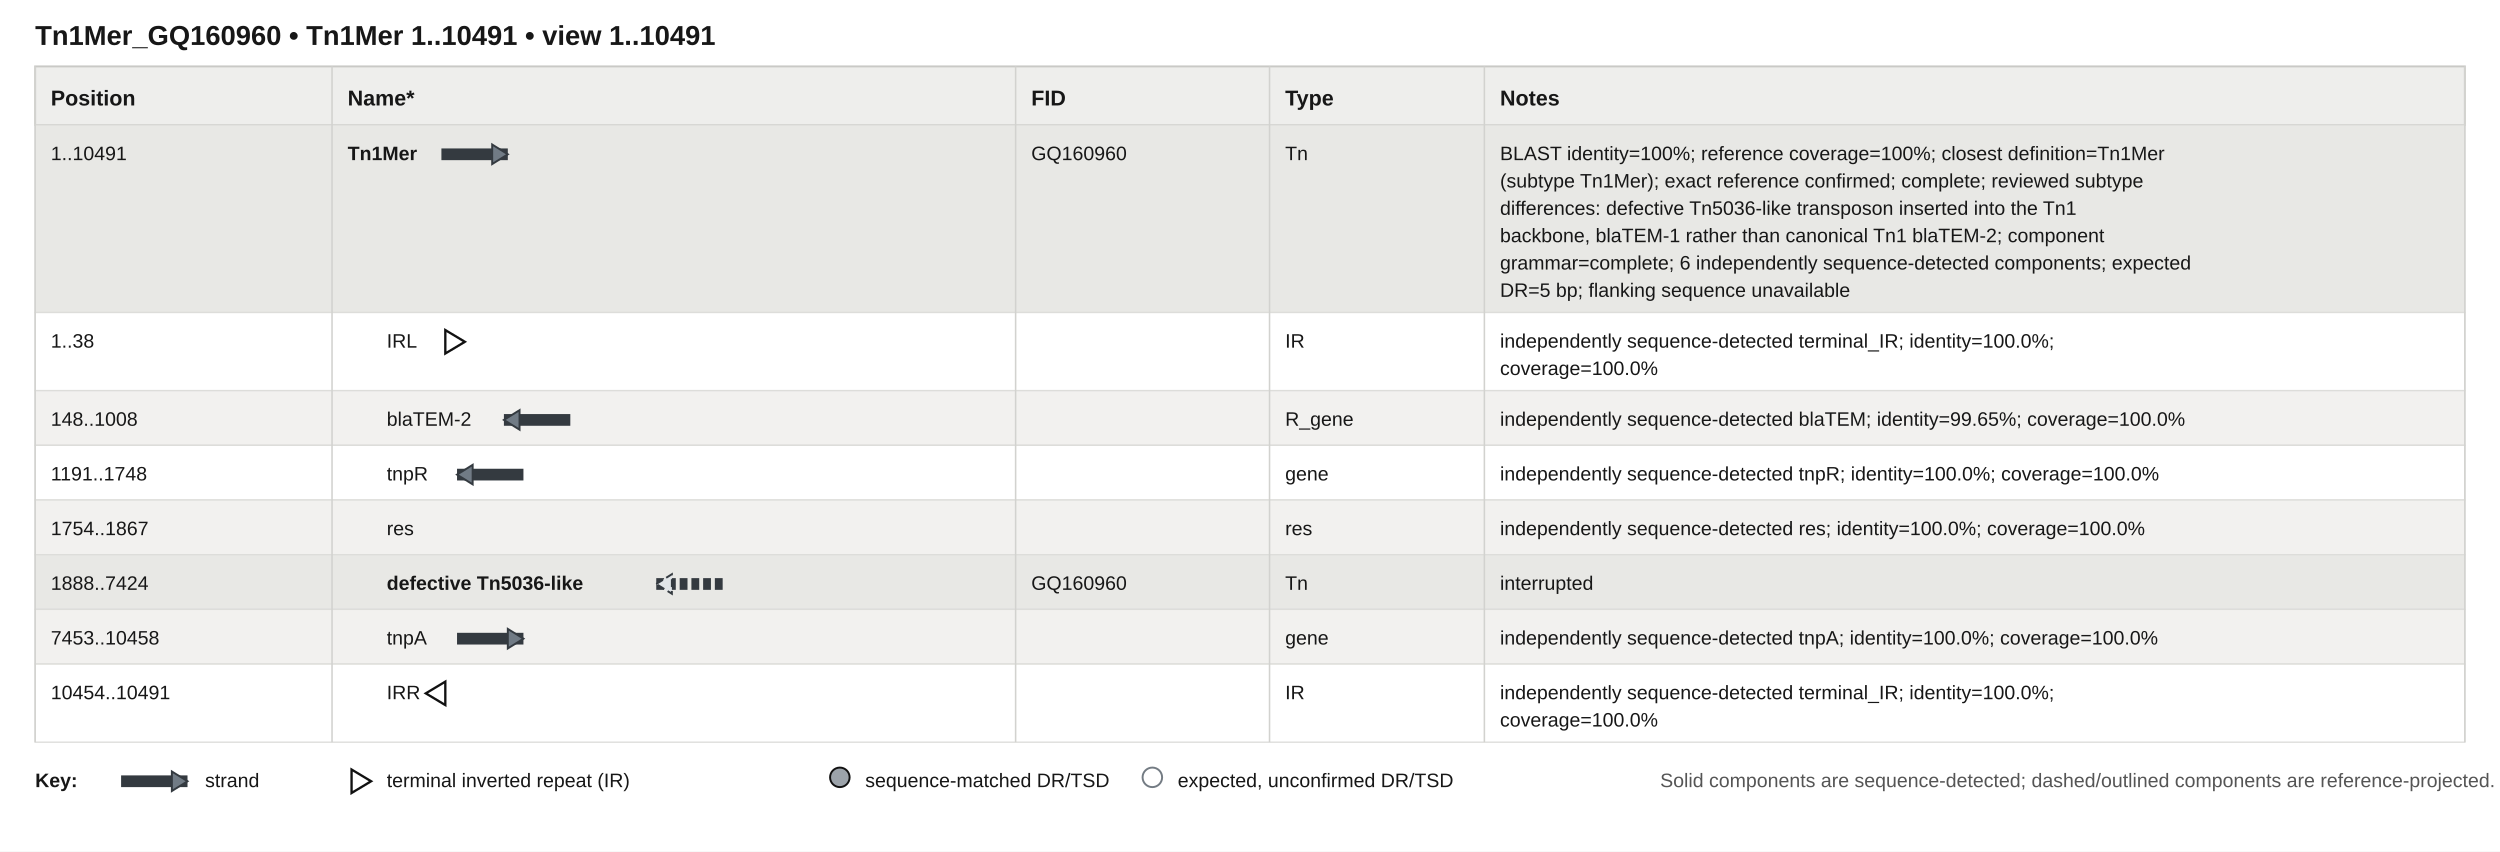
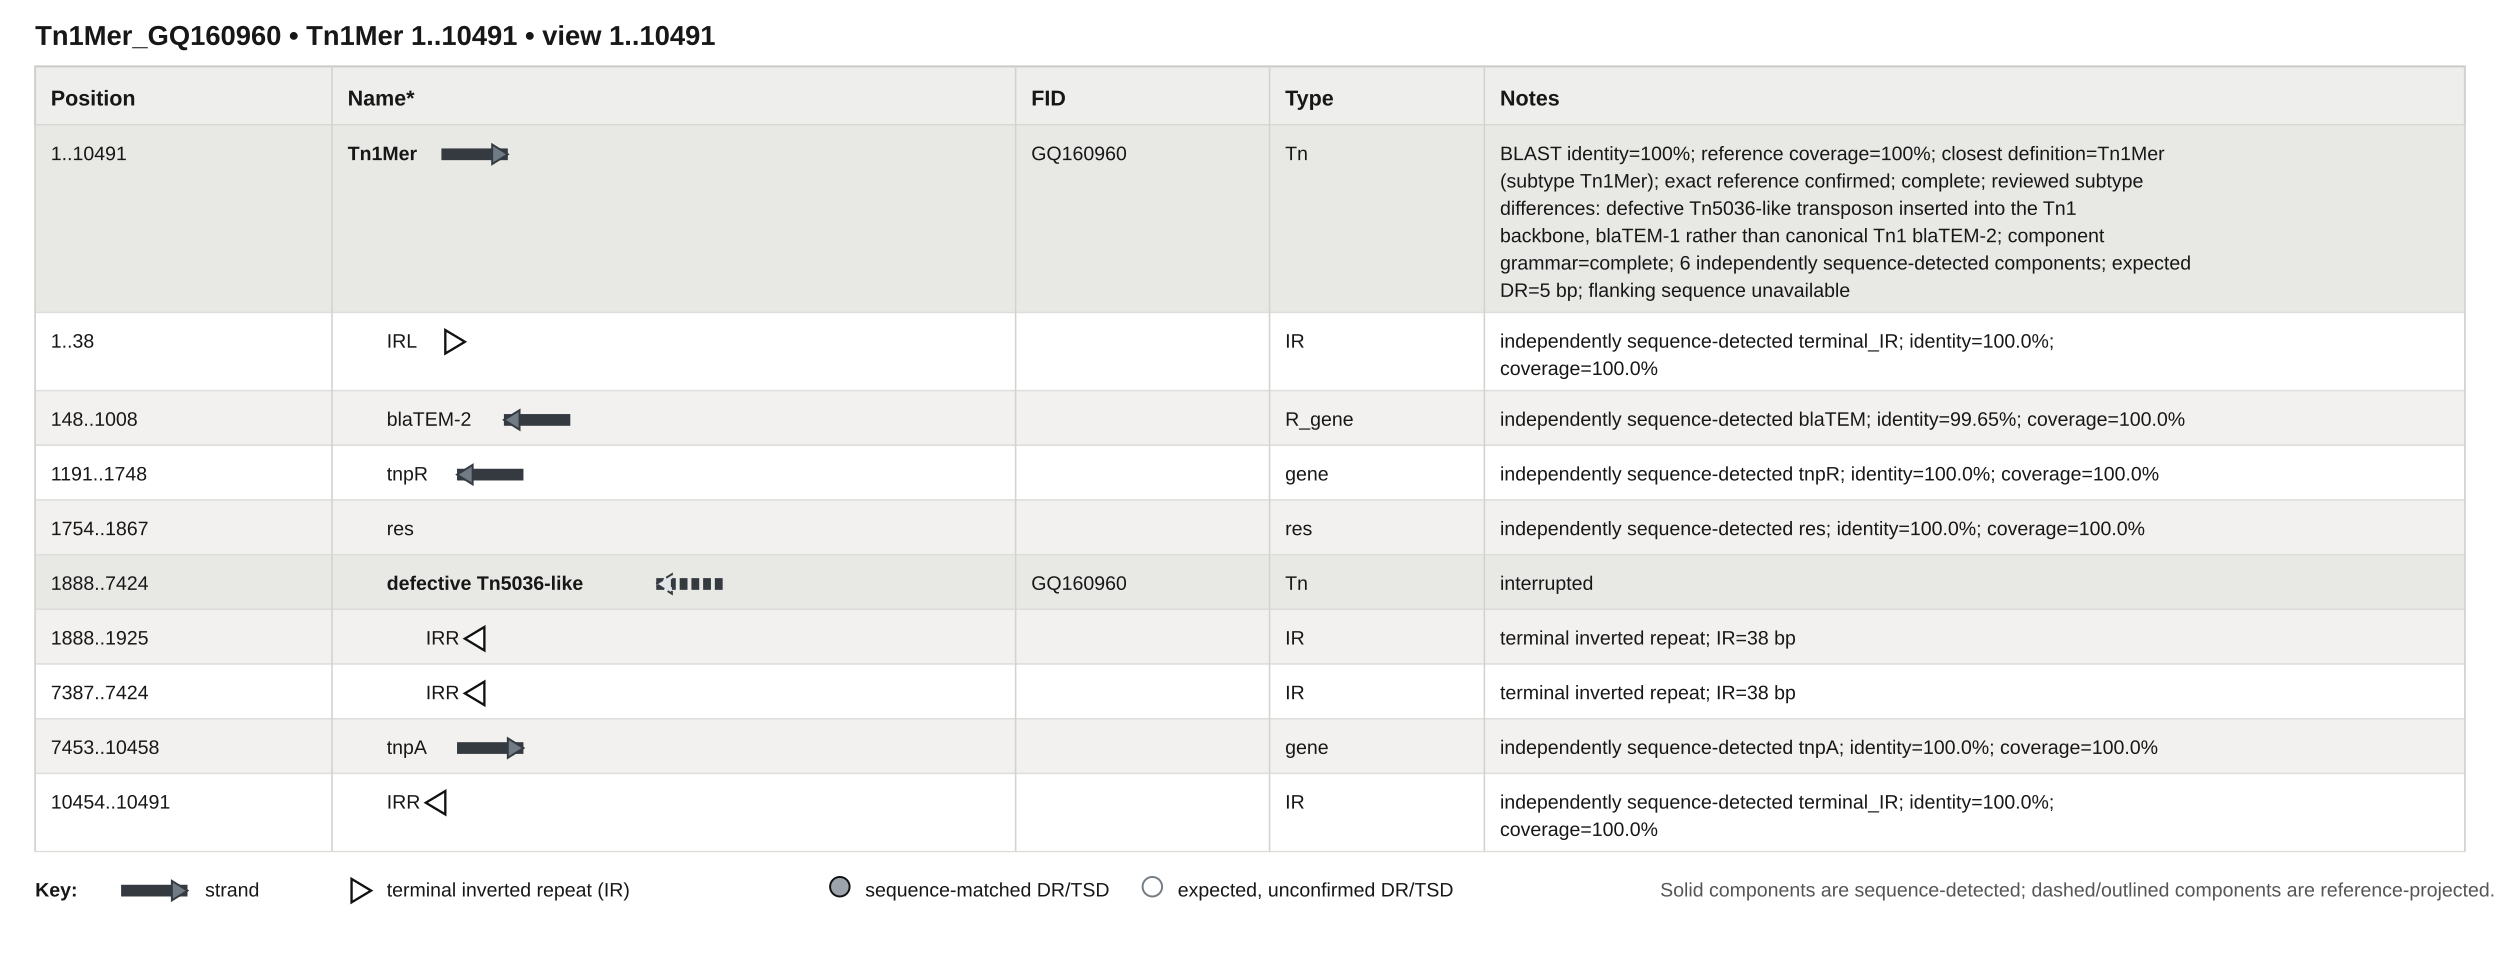
- <svg xmlns="http://www.w3.org/2000/svg" width="1280" height="436" style="background:#fff;font-family:Arial,Helvetica,sans-serif">
-   <rect x="0" y="0" width="1280" height="436" fill="#fff" />
+ <svg xmlns="http://www.w3.org/2000/svg" width="1280" height="492" style="background:#fff;font-family:Arial,Helvetica,sans-serif">
+   <rect x="0" y="0" width="1280" height="492" fill="#fff" />
  <text x="18.0" y="23.0" font-size="14" font-weight="bold" text-anchor="start" fill="#171717">Tn1Mer_GQ160960 • Tn1Mer 1..10491 • view 1..10491</text>
  <rect x="18" y="34" width="1244" height="30" fill="#eeeeec" stroke="#c9c9c6" />
  <text x="26.0" y="54.0" font-size="11" font-weight="bold" text-anchor="start" fill="#171717">Position</text>
  <text x="178.0" y="54.0" font-size="11" font-weight="bold" text-anchor="start" fill="#171717">Name*</text>
  <text x="528.0" y="54.0" font-size="11" font-weight="bold" text-anchor="start" fill="#171717">FID</text>
  <text x="658.0" y="54.0" font-size="11" font-weight="bold" text-anchor="start" fill="#171717">Type</text>
  <text x="768.0" y="54.0" font-size="11" font-weight="bold" text-anchor="start" fill="#171717">Notes</text>
  <rect x="18" y="64" width="1244" height="96" fill="#e8e8e5" stroke="#ddddda" stroke-width="0.7" />
  <text x="26.0" y="82.0" font-size="10" font-weight="normal" text-anchor="start" fill="#171717">1..10491</text>
  <text x="178.0" y="82.0" font-size="10" font-weight="bold" text-anchor="start" fill="#171717">Tn1Mer</text>
  <line x1="226.0" y1="79.0" x2="260.0" y2="79.0" stroke="#343a40" stroke-width="6" />
  <polygon points="260.0,79.0 252.0,74.0 252.0,84.0" fill="#717b85" stroke="#343a40" />
  <text x="528.0" y="82.0" font-size="10" font-weight="normal" text-anchor="start" fill="#171717">GQ160960</text>
  <text x="658.0" y="82.0" font-size="10" font-weight="normal" text-anchor="start" fill="#171717">Tn</text>
  <text x="768.0" y="82.0" font-size="10" font-weight="normal" text-anchor="start" fill="#171717">BLAST identity=100%; reference coverage=100%; closest definition=Tn1Mer</text>
  <text x="768.0" y="96.0" font-size="10" font-weight="normal" text-anchor="start" fill="#171717">(subtype Tn1Mer); exact reference confirmed; complete; reviewed subtype</text>
  <text x="768.0" y="110.0" font-size="10" font-weight="normal" text-anchor="start" fill="#171717">differences: defective Tn5036-like transposon inserted into the Tn1</text>
  <text x="768.0" y="124.0" font-size="10" font-weight="normal" text-anchor="start" fill="#171717">backbone, blaTEM-1 rather than canonical Tn1 blaTEM-2; component</text>
  <text x="768.0" y="138.0" font-size="10" font-weight="normal" text-anchor="start" fill="#171717">grammar=complete; 6 independently sequence-detected components; expected</text>
  <text x="768.0" y="152.0" font-size="10" font-weight="normal" text-anchor="start" fill="#171717">DR=5 bp; flanking sequence unavailable</text>
  <rect x="18" y="160" width="1244" height="40" fill="#ffffff" stroke="#ddddda" stroke-width="0.7" />
  <text x="26.0" y="178.0" font-size="10" font-weight="normal" text-anchor="start" fill="#171717">1..38</text>
  <text x="198.0" y="178.0" font-size="10" font-weight="normal" text-anchor="start" fill="#171717">IRL</text>
  <polygon points="228.0,169.0 238.0,175.0 228.0,181.0" fill="#fff" stroke="#111" stroke-width="1.2" />
  <text x="528.0" y="178.0" font-size="10" font-weight="normal" text-anchor="start" fill="#171717" />
  <text x="658.0" y="178.0" font-size="10" font-weight="normal" text-anchor="start" fill="#171717">IR</text>
  <text x="768.0" y="178.0" font-size="10" font-weight="normal" text-anchor="start" fill="#171717">independently sequence-detected terminal_IR; identity=100.0%;</text>
  <text x="768.0" y="192.0" font-size="10" font-weight="normal" text-anchor="start" fill="#171717">coverage=100.0%</text>
  <rect x="18" y="200" width="1244" height="28" fill="#f2f1ef" stroke="#ddddda" stroke-width="0.7" />
  <text x="26.0" y="218.0" font-size="10" font-weight="normal" text-anchor="start" fill="#171717">148..1008</text>
  <text x="198.0" y="218.0" font-size="10" font-weight="normal" text-anchor="start" fill="#171717">blaTEM-2</text>
  <line x1="292.0" y1="215.0" x2="258.0" y2="215.0" stroke="#343a40" stroke-width="6" />
  <polygon points="258.0,215.0 266.0,210.0 266.0,220.0" fill="#717b85" stroke="#343a40" />
  <text x="528.0" y="218.0" font-size="10" font-weight="normal" text-anchor="start" fill="#171717" />
  <text x="658.0" y="218.0" font-size="10" font-weight="normal" text-anchor="start" fill="#171717">R_gene</text>
  <text x="768.0" y="218.0" font-size="10" font-weight="normal" text-anchor="start" fill="#171717">independently sequence-detected blaTEM; identity=99.65%; coverage=100.0%</text>
  <rect x="18" y="228" width="1244" height="28" fill="#ffffff" stroke="#ddddda" stroke-width="0.7" />
  <text x="26.0" y="246.0" font-size="10" font-weight="normal" text-anchor="start" fill="#171717">1191..1748</text>
  <text x="198.0" y="246.0" font-size="10" font-weight="normal" text-anchor="start" fill="#171717">tnpR</text>
  <line x1="268.0" y1="243.0" x2="234.0" y2="243.0" stroke="#343a40" stroke-width="6" />
  <polygon points="234.0,243.0 242.0,238.0 242.0,248.0" fill="#717b85" stroke="#343a40" />
  <text x="528.0" y="246.0" font-size="10" font-weight="normal" text-anchor="start" fill="#171717" />
  <text x="658.0" y="246.0" font-size="10" font-weight="normal" text-anchor="start" fill="#171717">gene</text>
  <text x="768.0" y="246.0" font-size="10" font-weight="normal" text-anchor="start" fill="#171717">independently sequence-detected tnpR; identity=100.0%; coverage=100.0%</text>
  <rect x="18" y="256" width="1244" height="28" fill="#f2f1ef" stroke="#ddddda" stroke-width="0.7" />
  <text x="26.0" y="274.0" font-size="10" font-weight="normal" text-anchor="start" fill="#171717">1754..1867</text>
  <text x="198.0" y="274.0" font-size="10" font-weight="normal" text-anchor="start" fill="#171717">res</text>
  <text x="528.0" y="274.0" font-size="10" font-weight="normal" text-anchor="start" fill="#171717" />
  <text x="658.0" y="274.0" font-size="10" font-weight="normal" text-anchor="start" fill="#171717">res</text>
  <text x="768.0" y="274.0" font-size="10" font-weight="normal" text-anchor="start" fill="#171717">independently sequence-detected res; identity=100.0%; coverage=100.0%</text>
  <rect x="18" y="284" width="1244" height="28" fill="#e8e8e5" stroke="#ddddda" stroke-width="0.7" />
  <text x="26.0" y="302.0" font-size="10" font-weight="normal" text-anchor="start" fill="#171717">1888..7424</text>
  <text x="198.0" y="302.0" font-size="10" font-weight="bold" text-anchor="start" fill="#171717">defective Tn5036-like</text>
  <line x1="370.0" y1="299.0" x2="336.0" y2="299.0" stroke="#343a40" stroke-width="6" stroke-dasharray="4,2" />
  <polygon points="336.0,299.0 344.0,294.0 344.0,304.0" fill="#e1e5e8" stroke="#343a40" stroke-dasharray="4,2" />
  <text x="528.0" y="302.0" font-size="10" font-weight="normal" text-anchor="start" fill="#171717">GQ160960</text>
  <text x="658.0" y="302.0" font-size="10" font-weight="normal" text-anchor="start" fill="#171717">Tn</text>
  <text x="768.0" y="302.0" font-size="10" font-weight="normal" text-anchor="start" fill="#171717">interrupted</text>
  <rect x="18" y="312" width="1244" height="28" fill="#f2f1ef" stroke="#ddddda" stroke-width="0.7" />
-   <text x="26.0" y="330.0" font-size="10" font-weight="normal" text-anchor="start" fill="#171717">7453..10458</text>
-   <text x="198.0" y="330.0" font-size="10" font-weight="normal" text-anchor="start" fill="#171717">tnpA</text>
-   <line x1="234.0" y1="327.0" x2="268.0" y2="327.0" stroke="#343a40" stroke-width="6" />
-   <polygon points="268.0,327.0 260.0,322.0 260.0,332.0" fill="#717b85" stroke="#343a40" />
+   <text x="26.0" y="330.0" font-size="10" font-weight="normal" text-anchor="start" fill="#171717">1888..1925</text>
+   <text x="218.0" y="330.0" font-size="10" font-weight="normal" text-anchor="start" fill="#171717">IRR</text>
+   <polygon points="248.0,321.0 238.0,327.0 248.0,333.0" fill="#fff" stroke="#111" stroke-width="1.2" />
  <text x="528.0" y="330.0" font-size="10" font-weight="normal" text-anchor="start" fill="#171717" />
-   <text x="658.0" y="330.0" font-size="10" font-weight="normal" text-anchor="start" fill="#171717">gene</text>
-   <text x="768.0" y="330.0" font-size="10" font-weight="normal" text-anchor="start" fill="#171717">independently sequence-detected tnpA; identity=100.0%; coverage=100.0%</text>
-   <rect x="18" y="340" width="1244" height="40" fill="#ffffff" stroke="#ddddda" stroke-width="0.7" />
-   <text x="26.0" y="358.0" font-size="10" font-weight="normal" text-anchor="start" fill="#171717">10454..10491</text>
-   <text x="198.0" y="358.0" font-size="10" font-weight="normal" text-anchor="start" fill="#171717">IRR</text>
-   <polygon points="228.0,349.0 218.0,355.0 228.0,361.0" fill="#fff" stroke="#111" stroke-width="1.2" />
+   <text x="658.0" y="330.0" font-size="10" font-weight="normal" text-anchor="start" fill="#171717">IR</text>
+   <text x="768.0" y="330.0" font-size="10" font-weight="normal" text-anchor="start" fill="#171717">terminal inverted repeat; IR=38 bp</text>
+   <rect x="18" y="340" width="1244" height="28" fill="#ffffff" stroke="#ddddda" stroke-width="0.7" />
+   <text x="26.0" y="358.0" font-size="10" font-weight="normal" text-anchor="start" fill="#171717">7387..7424</text>
+   <text x="218.0" y="358.0" font-size="10" font-weight="normal" text-anchor="start" fill="#171717">IRR</text>
+   <polygon points="248.0,349.0 238.0,355.0 248.0,361.0" fill="#fff" stroke="#111" stroke-width="1.2" />
  <text x="528.0" y="358.0" font-size="10" font-weight="normal" text-anchor="start" fill="#171717" />
  <text x="658.0" y="358.0" font-size="10" font-weight="normal" text-anchor="start" fill="#171717">IR</text>
-   <text x="768.0" y="358.0" font-size="10" font-weight="normal" text-anchor="start" fill="#171717">independently sequence-detected terminal_IR; identity=100.0%;</text>
-   <text x="768.0" y="372.0" font-size="10" font-weight="normal" text-anchor="start" fill="#171717">coverage=100.0%</text>
-   <line x1="18" y1="34" x2="18" y2="380" stroke="#d2d2cf" stroke-width="0.8" />
-   <line x1="170" y1="34" x2="170" y2="380" stroke="#d2d2cf" stroke-width="0.8" />
-   <line x1="520" y1="34" x2="520" y2="380" stroke="#d2d2cf" stroke-width="0.8" />
-   <line x1="650" y1="34" x2="650" y2="380" stroke="#d2d2cf" stroke-width="0.8" />
-   <line x1="760" y1="34" x2="760" y2="380" stroke="#d2d2cf" stroke-width="0.8" />
-   <line x1="1262" y1="34" x2="1262" y2="380" stroke="#d2d2cf" stroke-width="0.8" />
-   <text x="18.0" y="403.0" font-size="10" font-weight="bold" text-anchor="start" fill="#171717">Key:</text>
-   <line x1="62.0" y1="400.0" x2="96.0" y2="400.0" stroke="#343a40" stroke-width="6" />
-   <polygon points="96.0,400.0 88.0,395.0 88.0,405.0" fill="#717b85" stroke="#343a40" />
-   <text x="105.0" y="403.0" font-size="10" font-weight="normal" text-anchor="start" fill="#171717">strand</text>
-   <polygon points="180.0,394.0 190.0,400.0 180.0,406.0" fill="#fff" stroke="#111" stroke-width="1.2" />
-   <text x="198.0" y="403.0" font-size="10" font-weight="normal" text-anchor="start" fill="#171717">terminal inverted repeat (IR)</text>
-   <circle cx="430" cy="398" r="5" fill="#9ca3aa" stroke="#111" />
-   <text x="443.0" y="403.0" font-size="10" font-weight="normal" text-anchor="start" fill="#171717">sequence-matched DR/TSD</text>
-   <circle cx="590" cy="398" r="5" fill="#fff" stroke="#737b83" />
-   <text x="603.0" y="403.0" font-size="10" font-weight="normal" text-anchor="start" fill="#171717">expected, unconfirmed DR/TSD</text>
-   <text x="850.0" y="403.0" font-size="10" font-weight="normal" text-anchor="start" fill="#555555">Solid components are sequence-detected; dashed/outlined components are reference-projected.</text>
+   <text x="768.0" y="358.0" font-size="10" font-weight="normal" text-anchor="start" fill="#171717">terminal inverted repeat; IR=38 bp</text>
+   <rect x="18" y="368" width="1244" height="28" fill="#f2f1ef" stroke="#ddddda" stroke-width="0.7" />
+   <text x="26.0" y="386.0" font-size="10" font-weight="normal" text-anchor="start" fill="#171717">7453..10458</text>
+   <text x="198.0" y="386.0" font-size="10" font-weight="normal" text-anchor="start" fill="#171717">tnpA</text>
+   <line x1="234.0" y1="383.0" x2="268.0" y2="383.0" stroke="#343a40" stroke-width="6" />
+   <polygon points="268.0,383.0 260.0,378.0 260.0,388.0" fill="#717b85" stroke="#343a40" />
+   <text x="528.0" y="386.0" font-size="10" font-weight="normal" text-anchor="start" fill="#171717" />
+   <text x="658.0" y="386.0" font-size="10" font-weight="normal" text-anchor="start" fill="#171717">gene</text>
+   <text x="768.0" y="386.0" font-size="10" font-weight="normal" text-anchor="start" fill="#171717">independently sequence-detected tnpA; identity=100.0%; coverage=100.0%</text>
+   <rect x="18" y="396" width="1244" height="40" fill="#ffffff" stroke="#ddddda" stroke-width="0.7" />
+   <text x="26.0" y="414.0" font-size="10" font-weight="normal" text-anchor="start" fill="#171717">10454..10491</text>
+   <text x="198.0" y="414.0" font-size="10" font-weight="normal" text-anchor="start" fill="#171717">IRR</text>
+   <polygon points="228.0,405.0 218.0,411.0 228.0,417.0" fill="#fff" stroke="#111" stroke-width="1.2" />
+   <text x="528.0" y="414.0" font-size="10" font-weight="normal" text-anchor="start" fill="#171717" />
+   <text x="658.0" y="414.0" font-size="10" font-weight="normal" text-anchor="start" fill="#171717">IR</text>
+   <text x="768.0" y="414.0" font-size="10" font-weight="normal" text-anchor="start" fill="#171717">independently sequence-detected terminal_IR; identity=100.0%;</text>
+   <text x="768.0" y="428.0" font-size="10" font-weight="normal" text-anchor="start" fill="#171717">coverage=100.0%</text>
+   <line x1="18" y1="34" x2="18" y2="436" stroke="#d2d2cf" stroke-width="0.8" />
+   <line x1="170" y1="34" x2="170" y2="436" stroke="#d2d2cf" stroke-width="0.8" />
+   <line x1="520" y1="34" x2="520" y2="436" stroke="#d2d2cf" stroke-width="0.8" />
+   <line x1="650" y1="34" x2="650" y2="436" stroke="#d2d2cf" stroke-width="0.8" />
+   <line x1="760" y1="34" x2="760" y2="436" stroke="#d2d2cf" stroke-width="0.8" />
+   <line x1="1262" y1="34" x2="1262" y2="436" stroke="#d2d2cf" stroke-width="0.8" />
+   <text x="18.0" y="459.0" font-size="10" font-weight="bold" text-anchor="start" fill="#171717">Key:</text>
+   <line x1="62.0" y1="456.0" x2="96.0" y2="456.0" stroke="#343a40" stroke-width="6" />
+   <polygon points="96.0,456.0 88.0,451.0 88.0,461.0" fill="#717b85" stroke="#343a40" />
+   <text x="105.0" y="459.0" font-size="10" font-weight="normal" text-anchor="start" fill="#171717">strand</text>
+   <polygon points="180.0,450.0 190.0,456.0 180.0,462.0" fill="#fff" stroke="#111" stroke-width="1.2" />
+   <text x="198.0" y="459.0" font-size="10" font-weight="normal" text-anchor="start" fill="#171717">terminal inverted repeat (IR)</text>
+   <circle cx="430" cy="454" r="5" fill="#9ca3aa" stroke="#111" />
+   <text x="443.0" y="459.0" font-size="10" font-weight="normal" text-anchor="start" fill="#171717">sequence-matched DR/TSD</text>
+   <circle cx="590" cy="454" r="5" fill="#fff" stroke="#737b83" />
+   <text x="603.0" y="459.0" font-size="10" font-weight="normal" text-anchor="start" fill="#171717">expected, unconfirmed DR/TSD</text>
+   <text x="850.0" y="459.0" font-size="10" font-weight="normal" text-anchor="start" fill="#555555">Solid components are sequence-detected; dashed/outlined components are reference-projected.</text>
</svg>
